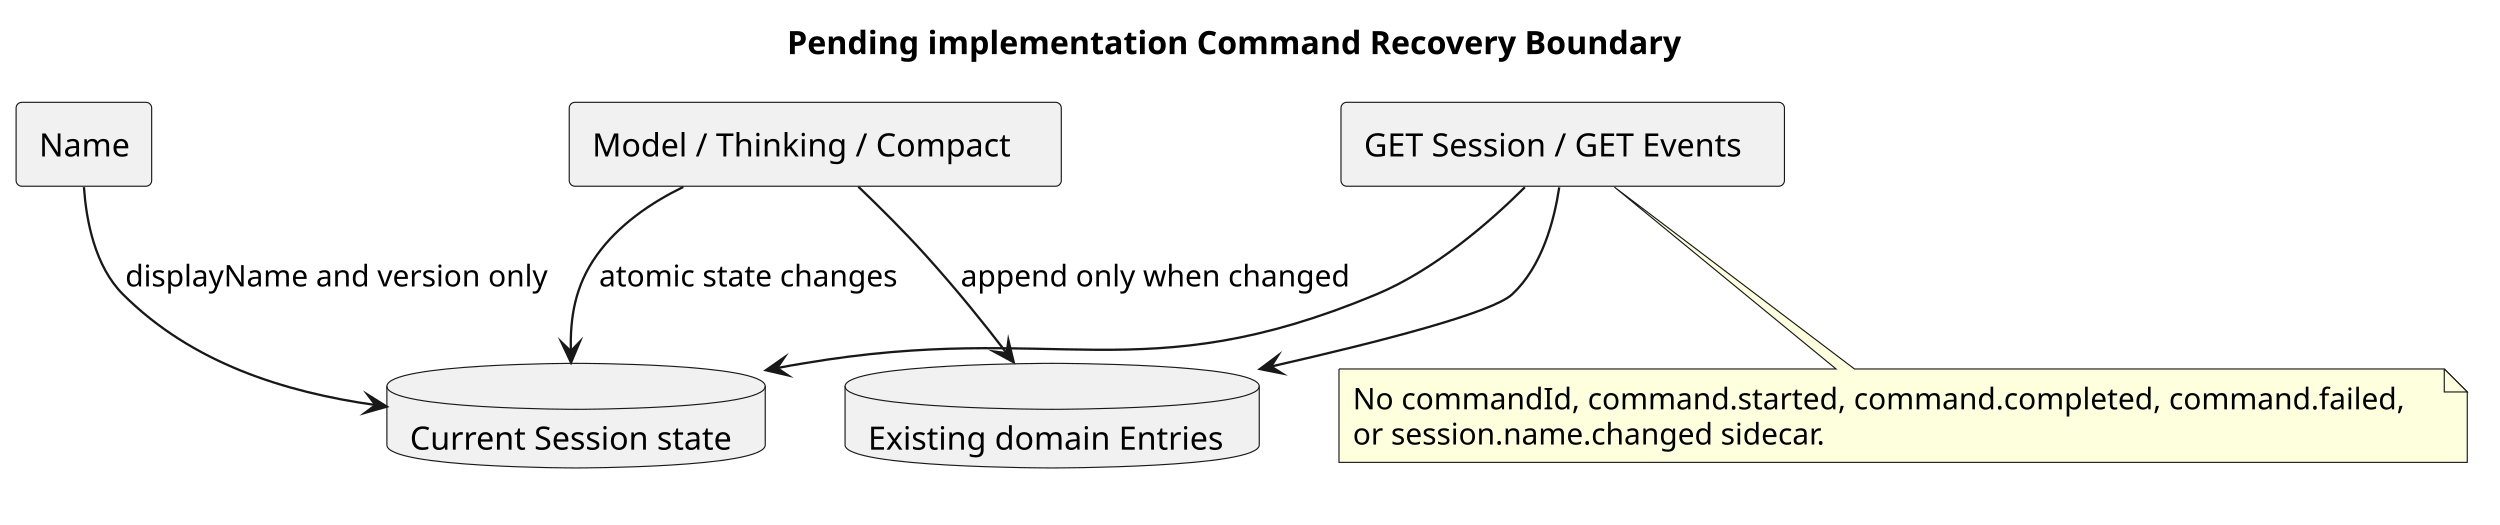
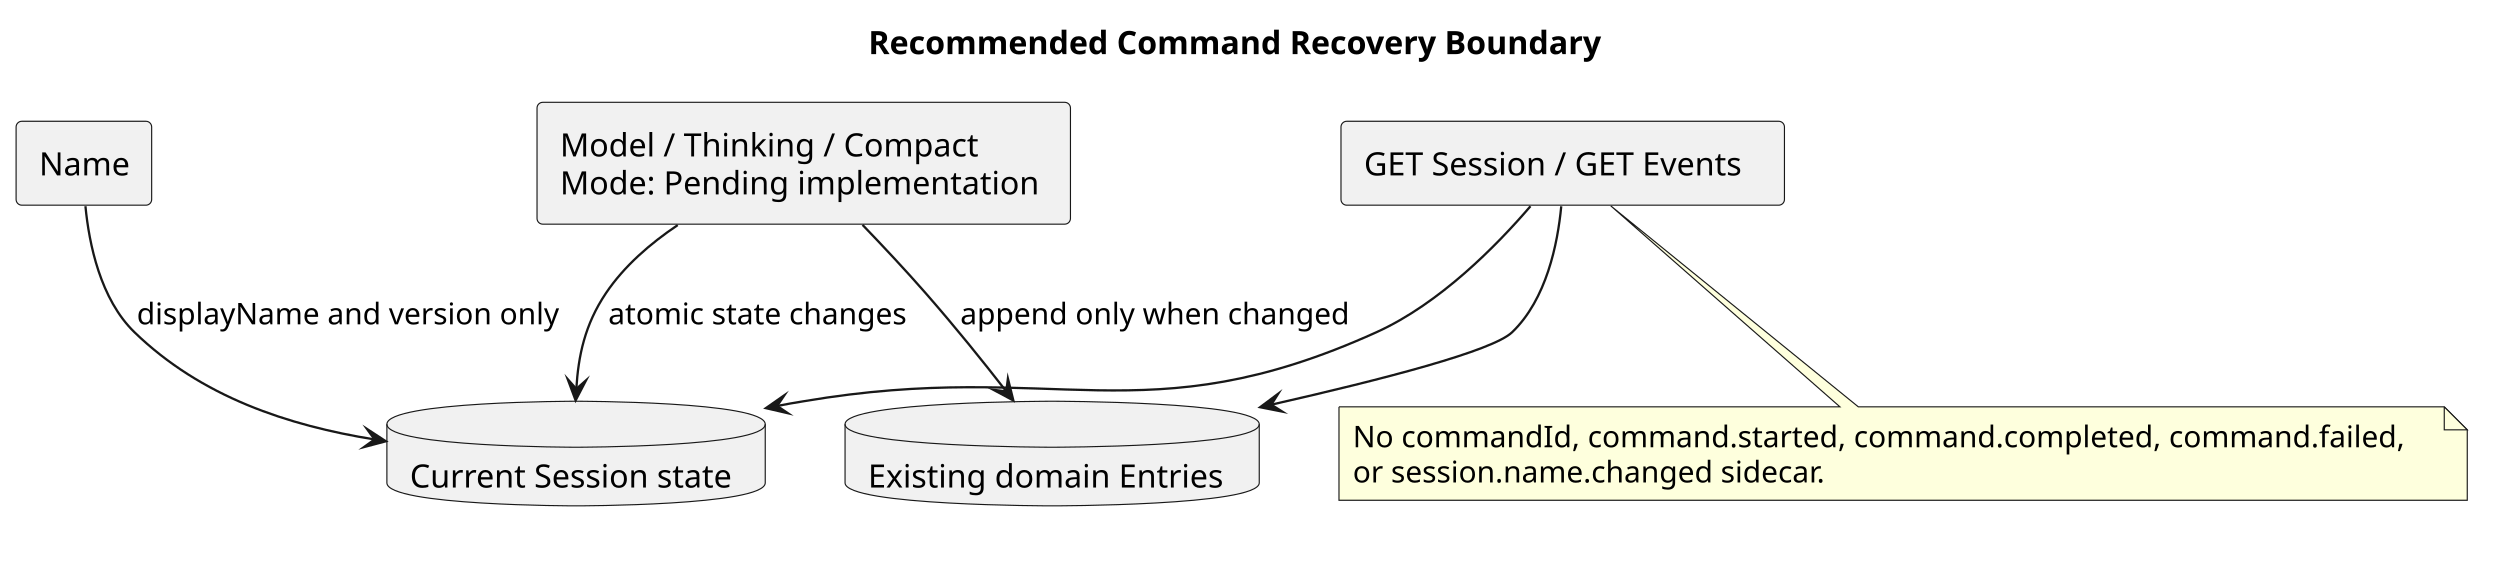
- <svg xmlns="http://www.w3.org/2000/svg" contentStyleType="text/css" data-diagram-type="DESCRIPTION" height="228px" preserveAspectRatio="none" style="width:1087px;height:228px;background:#FFFFFF;" version="1.1" viewBox="0 0 1087 228" width="1087px" zoomAndPan="magnify">
+ <svg xmlns="http://www.w3.org/2000/svg" contentStyleType="text/css" data-diagram-type="DESCRIPTION" height="244px" preserveAspectRatio="none" style="width:1087px;height:244px;background:#FFFFFF;" version="1.1" viewBox="0 0 1087 244" width="1087px" zoomAndPan="magnify">
  <defs />
  <g>
    <g class="title" data-source-line="51">
-       <text fill="#000000" font-family="sans-serif" font-size="14" font-weight="700" lengthAdjust="spacing" textLength="396.341" x="342.212" y="23.535">Pending implementation Command Recovery Boundary</text>
+       <text fill="#000000" font-family="sans-serif" font-size="14" font-weight="700" lengthAdjust="spacing" textLength="325.644" x="377.56" y="23.535">Recommended Command Recovery Boundary</text>
    </g>
    <g class="entity" data-qualified-name="Name" data-source-line="55" id="ent0001">
-       <rect fill="#F1F1F1" height="36.488" rx="2.5" ry="2.5" style="stroke:#181818;stroke-width:0.5;" width="58.944" x="7" y="44.488" />
-       <text fill="#000000" font-family="sans-serif" font-size="14" lengthAdjust="spacing" textLength="38.944" x="17" y="68.023">Name</text>
+       <rect fill="#F1F1F1" height="36.488" rx="2.5" ry="2.5" style="stroke:#181818;stroke-width:0.5;" width="58.944" x="7" y="52.728" />
+       <text fill="#000000" font-family="sans-serif" font-size="14" lengthAdjust="spacing" textLength="38.944" x="17" y="76.263">Name</text>
    </g>
    <g class="entity" data-qualified-name="Domain" data-source-line="56" id="ent0002">
-       <rect fill="#F1F1F1" height="36.488" rx="2.5" ry="2.5" style="stroke:#181818;stroke-width:0.5;" width="213.949" x="247.5" y="44.488" />
-       <text fill="#000000" font-family="sans-serif" font-size="14" lengthAdjust="spacing" textLength="193.949" x="257.5" y="68.023">Model / Thinking / Compact</text>
+       <rect fill="#F1F1F1" height="52.977" rx="2.5" ry="2.5" style="stroke:#181818;stroke-width:0.5;" width="231.935" x="233.5" y="44.488" />
+       <text fill="#000000" font-family="sans-serif" font-size="14" lengthAdjust="spacing" textLength="193.949" x="243.5" y="68.023">Model / Thinking / Compact</text>
+       <text fill="#000000" font-family="sans-serif" font-size="14" lengthAdjust="spacing" textLength="211.935" x="243.5" y="84.512">Mode: Pending implementation</text>
    </g>
    <g class="entity" data-qualified-name="State" data-source-line="57" id="ent0003">
-       <path d="M168.22,167.978 C168.22,157.978 250.472,157.978 250.472,157.978 C250.472,157.978 332.725,157.978 332.725,167.978 L332.725,193.467 C332.725,203.467 250.472,203.467 250.472,203.467 C250.472,203.467 168.22,203.467 168.22,193.467 L168.22,167.978" fill="#F1F1F1" style="stroke:#181818;stroke-width:0.5;" />
-       <path d="M168.22,167.978 C168.22,177.978 250.472,177.978 250.472,177.978 C250.472,177.978 332.725,177.978 332.725,167.978" fill="none" style="stroke:#181818;stroke-width:0.5;" />
-       <text fill="#000000" font-family="sans-serif" font-size="14" lengthAdjust="spacing" textLength="144.505" x="178.22" y="195.513">Current Session state</text>
+       <path d="M168.22,184.458 C168.22,174.458 250.472,174.458 250.472,174.458 C250.472,174.458 332.725,174.458 332.725,184.458 L332.725,209.947 C332.725,219.947 250.472,219.947 250.472,219.947 C250.472,219.947 168.22,219.947 168.22,209.947 L168.22,184.458" fill="#F1F1F1" style="stroke:#181818;stroke-width:0.5;" />
+       <path d="M168.22,184.458 C168.22,194.458 250.472,194.458 250.472,194.458 C250.472,194.458 332.725,194.458 332.725,184.458" fill="none" style="stroke:#181818;stroke-width:0.5;" />
+       <text fill="#000000" font-family="sans-serif" font-size="14" lengthAdjust="spacing" textLength="144.505" x="178.22" y="211.993">Current Session state</text>
    </g>
    <g class="entity" data-qualified-name="Entries" data-source-line="58" id="ent0004">
-       <path d="M367.43,167.978 C367.43,157.978 457.475,157.978 457.475,157.978 C457.475,157.978 547.521,157.978 547.521,167.978 L547.521,193.467 C547.521,203.467 457.475,203.467 457.475,203.467 C457.475,203.467 367.43,203.467 367.43,193.467 L367.43,167.978" fill="#F1F1F1" style="stroke:#181818;stroke-width:0.5;" />
-       <path d="M367.43,167.978 C367.43,177.978 457.475,177.978 457.475,177.978 C457.475,177.978 547.521,177.978 547.521,167.978" fill="none" style="stroke:#181818;stroke-width:0.5;" />
-       <text fill="#000000" font-family="sans-serif" font-size="14" lengthAdjust="spacing" textLength="160.091" x="377.43" y="195.513">Existing domain Entries</text>
+       <path d="M367.43,184.458 C367.43,174.458 457.475,174.458 457.475,174.458 C457.475,174.458 547.521,174.458 547.521,184.458 L547.521,209.947 C547.521,219.947 457.475,219.947 457.475,219.947 C457.475,219.947 367.43,219.947 367.43,209.947 L367.43,184.458" fill="#F1F1F1" style="stroke:#181818;stroke-width:0.5;" />
+       <path d="M367.43,184.458 C367.43,194.458 457.475,194.458 457.475,194.458 C457.475,194.458 547.521,194.458 547.521,184.458" fill="none" style="stroke:#181818;stroke-width:0.5;" />
+       <text fill="#000000" font-family="sans-serif" font-size="14" lengthAdjust="spacing" textLength="160.091" x="377.43" y="211.993">Existing domain Entries</text>
    </g>
    <g class="entity" data-qualified-name="Query" data-source-line="59" id="ent0005">
-       <rect fill="#F1F1F1" height="36.488" rx="2.5" ry="2.5" style="stroke:#181818;stroke-width:0.5;" width="192.819" x="583.06" y="44.488" />
-       <text fill="#000000" font-family="sans-serif" font-size="14" lengthAdjust="spacing" textLength="172.819" x="593.06" y="68.023">GET Session / GET Events</text>
+       <rect fill="#F1F1F1" height="36.488" rx="2.5" ry="2.5" style="stroke:#181818;stroke-width:0.5;" width="192.819" x="583.06" y="52.728" />
+       <text fill="#000000" font-family="sans-serif" font-size="14" lengthAdjust="spacing" textLength="172.819" x="593.06" y="76.263">GET Session / GET Events</text>
    </g>
    <g class="entity" data-qualified-name="GMN11" data-source-line="66" id="ent0012">
-       <path d="M582.19,160.418 L582.19,201.039 A0,0 0 0 0 582.19,201.039 L1072.764,201.039 A0,0 0 0 0 1072.764,201.039 L1072.764,170.418 L1062.764,160.418 L806.3,160.418 L701.95,81.348 L798.3,160.418 L582.19,160.418 A0,0 0 0 0 582.19,160.418" fill="#FEFFDD" style="stroke:#181818;stroke-width:0.5;" />
-       <path d="M1062.764,160.418 L1062.764,170.418 L1072.764,170.418 L1062.764,160.418" fill="#FEFFDD" style="stroke:#181818;stroke-width:0.5;" />
-       <text fill="#000000" font-family="sans-serif" font-size="13" lengthAdjust="spacing" textLength="469.574" x="588.19" y="177.987">No commandId, command.started, command.completed, command.failed,</text>
-       <text fill="#000000" font-family="sans-serif" font-size="13" lengthAdjust="spacing" textLength="213.903" x="588.19" y="193.297">or session.name.changed sidecar.</text>
+       <path d="M582.19,176.898 L582.19,217.519 A0,0 0 0 0 582.19,217.519 L1072.764,217.519 A0,0 0 0 0 1072.764,217.519 L1072.764,186.898 L1062.764,176.898 L808,176.898 L700.36,89.508 L800,176.898 L582.19,176.898 A0,0 0 0 0 582.19,176.898" fill="#FEFFDD" style="stroke:#181818;stroke-width:0.5;" />
+       <path d="M1062.764,176.898 L1062.764,186.898 L1072.764,186.898 L1062.764,176.898" fill="#FEFFDD" style="stroke:#181818;stroke-width:0.5;" />
+       <text fill="#000000" font-family="sans-serif" font-size="13" lengthAdjust="spacing" textLength="469.574" x="588.19" y="194.467">No commandId, command.started, command.completed, command.failed,</text>
+       <text fill="#000000" font-family="sans-serif" font-size="13" lengthAdjust="spacing" textLength="213.903" x="588.19" y="209.777">or session.name.changed sidecar.</text>
    </g>
    <g class="link" data-entity-1="ent0001" data-entity-2="ent0003" data-link-type="dependency" data-source-line="60" id="lnk6">
-       <path d="M36.5,81.368 C37.49,95.798 41.22,115.758 53.47,127.978 C83.5,157.958 123.72,170.495 163.23,176.105" fill="none" id="Name-to-State" style="stroke:#181818;stroke-width:1;" />
-       <polygon fill="#181818" points="168.18,176.808,159.832,171.583,163.23,176.105,158.707,179.503,168.18,176.808" style="stroke:#181818;stroke-width:1;stroke-linejoin:miter;stroke-miterlimit:10;" />
-       <text fill="#000000" font-family="sans-serif" font-size="13" lengthAdjust="spacing" textLength="188.741" x="54.47" y="124.547">displayName and version only</text>
+       <path d="M37.15,89.658 C38.73,106.078 43.64,130.088 58.47,144.458 C87.48,172.568 125.144,184.992 162.844,191.072" fill="none" id="Name-to-State" style="stroke:#181818;stroke-width:1;" />
+       <polygon fill="#181818" points="167.78,191.868,159.532,186.486,162.844,191.072,158.258,194.384,167.78,191.868" style="stroke:#181818;stroke-width:1;stroke-linejoin:miter;stroke-miterlimit:10;" />
+       <text fill="#000000" font-family="sans-serif" font-size="13" lengthAdjust="spacing" textLength="188.741" x="59.47" y="141.027">displayName and version only</text>
    </g>
    <g class="link" data-entity-1="ent0002" data-entity-2="ent0003" data-link-type="dependency" data-source-line="61" id="lnk7">
-       <path d="M297.1,81.268 C282.73,88.298 268.78,97.938 259.47,110.978 C249.89,124.408 247.887,138.149 248.187,152.669" fill="none" id="Domain-to-State" style="stroke:#181818;stroke-width:1;" />
-       <polygon fill="#181818" points="248.29,157.668,252.103,148.588,248.187,152.669,244.105,148.753,248.29,157.668" style="stroke:#181818;stroke-width:1;stroke-linejoin:miter;stroke-miterlimit:10;" />
-       <text fill="#000000" font-family="sans-serif" font-size="13" lengthAdjust="spacing" textLength="133.529" x="260.47" y="124.547">atomic state changes</text>
+       <path d="M294.67,97.868 C282.78,105.828 271.41,115.668 263.47,127.458 C254.25,141.168 251.465,154.718 250.585,169.098" fill="none" id="Domain-to-State" style="stroke:#181818;stroke-width:1;" />
+       <polygon fill="#181818" points="250.28,174.088,254.822,165.349,250.585,169.098,246.837,164.861,250.28,174.088" style="stroke:#181818;stroke-width:1;stroke-linejoin:miter;stroke-miterlimit:10;" />
+       <text fill="#000000" font-family="sans-serif" font-size="13" lengthAdjust="spacing" textLength="133.529" x="264.47" y="141.027">atomic state changes</text>
    </g>
    <g class="link" data-entity-1="ent0002" data-entity-2="ent0004" data-link-type="dependency" data-source-line="62" id="lnk8">
-       <path d="M373.22,81.188 C382.31,89.898 393.23,100.738 402.47,110.978 C415.99,125.958 427.139,139.807 437.719,153.547" fill="none" id="Domain-to-Entries" style="stroke:#181818;stroke-width:1;" />
-       <polygon fill="#181818" points="440.77,157.508,438.448,147.937,437.719,153.547,432.11,152.818,440.77,157.508" style="stroke:#181818;stroke-width:1;stroke-linejoin:miter;stroke-miterlimit:10;" />
-       <text fill="#000000" font-family="sans-serif" font-size="13" lengthAdjust="spacing" textLength="172.878" x="417.69" y="124.547">append only when changed</text>
+       <path d="M375.03,97.778 C383.9,106.988 393.79,117.528 402.47,127.458 C415.75,142.648 426.889,156.503 437.538,170.183" fill="none" id="Domain-to-Entries" style="stroke:#181818;stroke-width:1;" />
+       <polygon fill="#181818" points="440.61,174.128,438.238,164.569,437.538,170.183,431.925,169.484,440.61,174.128" style="stroke:#181818;stroke-width:1;stroke-linejoin:miter;stroke-miterlimit:10;" />
+       <text fill="#000000" font-family="sans-serif" font-size="13" lengthAdjust="spacing" textLength="172.878" x="417.53" y="141.027">append only when changed</text>
    </g>
    <g class="link" data-entity-1="ent0005" data-entity-2="ent0003" data-link-type="dependency" data-source-line="63" id="lnk9">
-       <path d="M662.99,81.428 C647.8,96.528 623.82,117.408 598.47,127.978 C495.6,170.898 459.37,139.338 349.47,157.978 C344.09,158.888 343.479,158.946 337.909,160.026" fill="none" id="Query-to-State" style="stroke:#181818;stroke-width:1;" />
-       <polygon fill="#181818" points="333,160.978,342.597,163.192,337.909,160.026,341.074,155.338,333,160.978" style="stroke:#181818;stroke-width:1;stroke-linejoin:miter;stroke-miterlimit:10;" />
+       <path d="M665.45,89.658 C650.74,106.808 625.98,132.008 598.47,144.458 C496.92,190.418 459.37,155.818 349.47,174.458 C344.09,175.368 343.479,175.427 337.909,176.506" fill="none" id="Query-to-State" style="stroke:#181818;stroke-width:1;" />
+       <polygon fill="#181818" points="333,177.458,342.597,179.672,337.909,176.506,341.074,171.818,333,177.458" style="stroke:#181818;stroke-width:1;stroke-linejoin:miter;stroke-miterlimit:10;" />
    </g>
    <g class="link" data-entity-1="ent0005" data-entity-2="ent0004" data-link-type="dependency" data-source-line="64" id="lnk10">
-       <path d="M677.95,81.478 C675.77,95.968 670.45,115.968 657.47,127.978 C648.85,135.958 601.555,148.218 552.665,159.357" fill="none" id="Query-to-Entries" style="stroke:#181818;stroke-width:1;" />
-       <polygon fill="#181818" points="547.79,160.468,557.454,162.369,552.665,159.357,555.676,154.569,547.79,160.468" style="stroke:#181818;stroke-width:1;stroke-linejoin:miter;stroke-miterlimit:10;" />
+       <path d="M678.83,89.698 C677.27,106.138 672.37,130.168 657.47,144.458 C649,152.588 601.696,164.841 552.766,175.951" fill="none" id="Query-to-Entries" style="stroke:#181818;stroke-width:1;" />
+       <polygon fill="#181818" points="547.89,177.058,557.552,178.966,552.766,175.951,555.781,171.165,547.89,177.058" style="stroke:#181818;stroke-width:1;stroke-linejoin:miter;stroke-miterlimit:10;" />
    </g>
  </g>
</svg>
